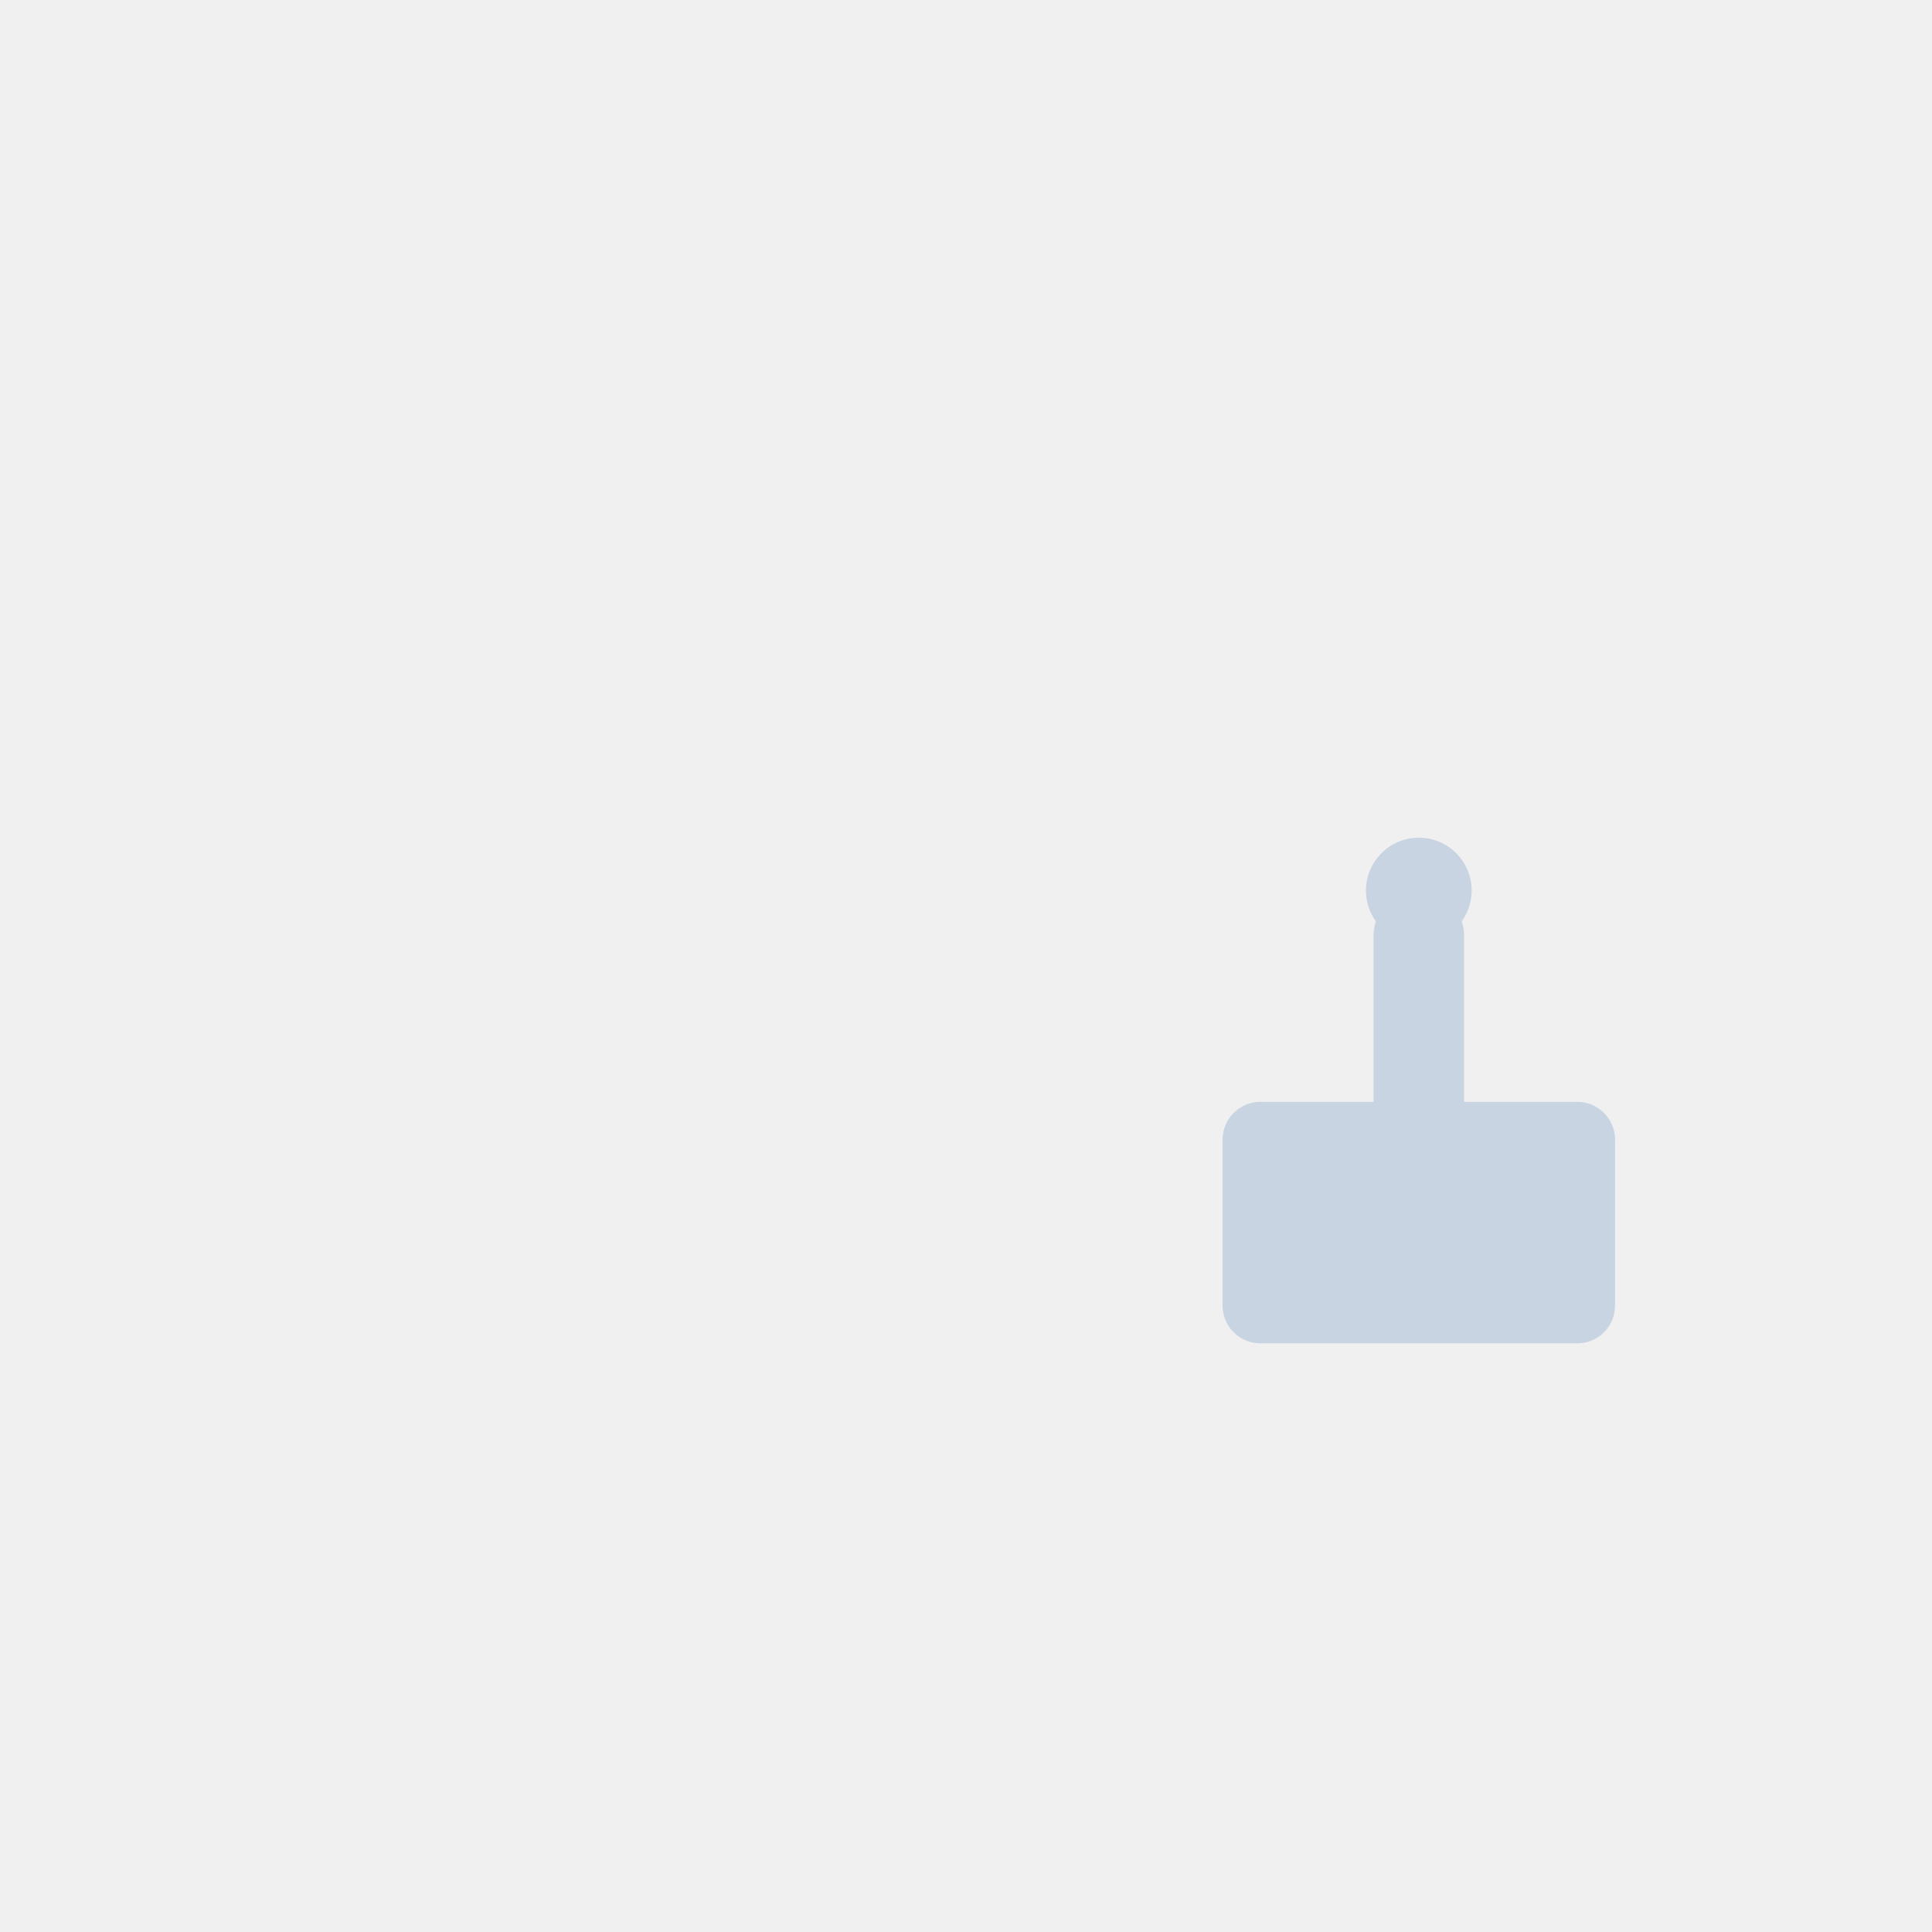
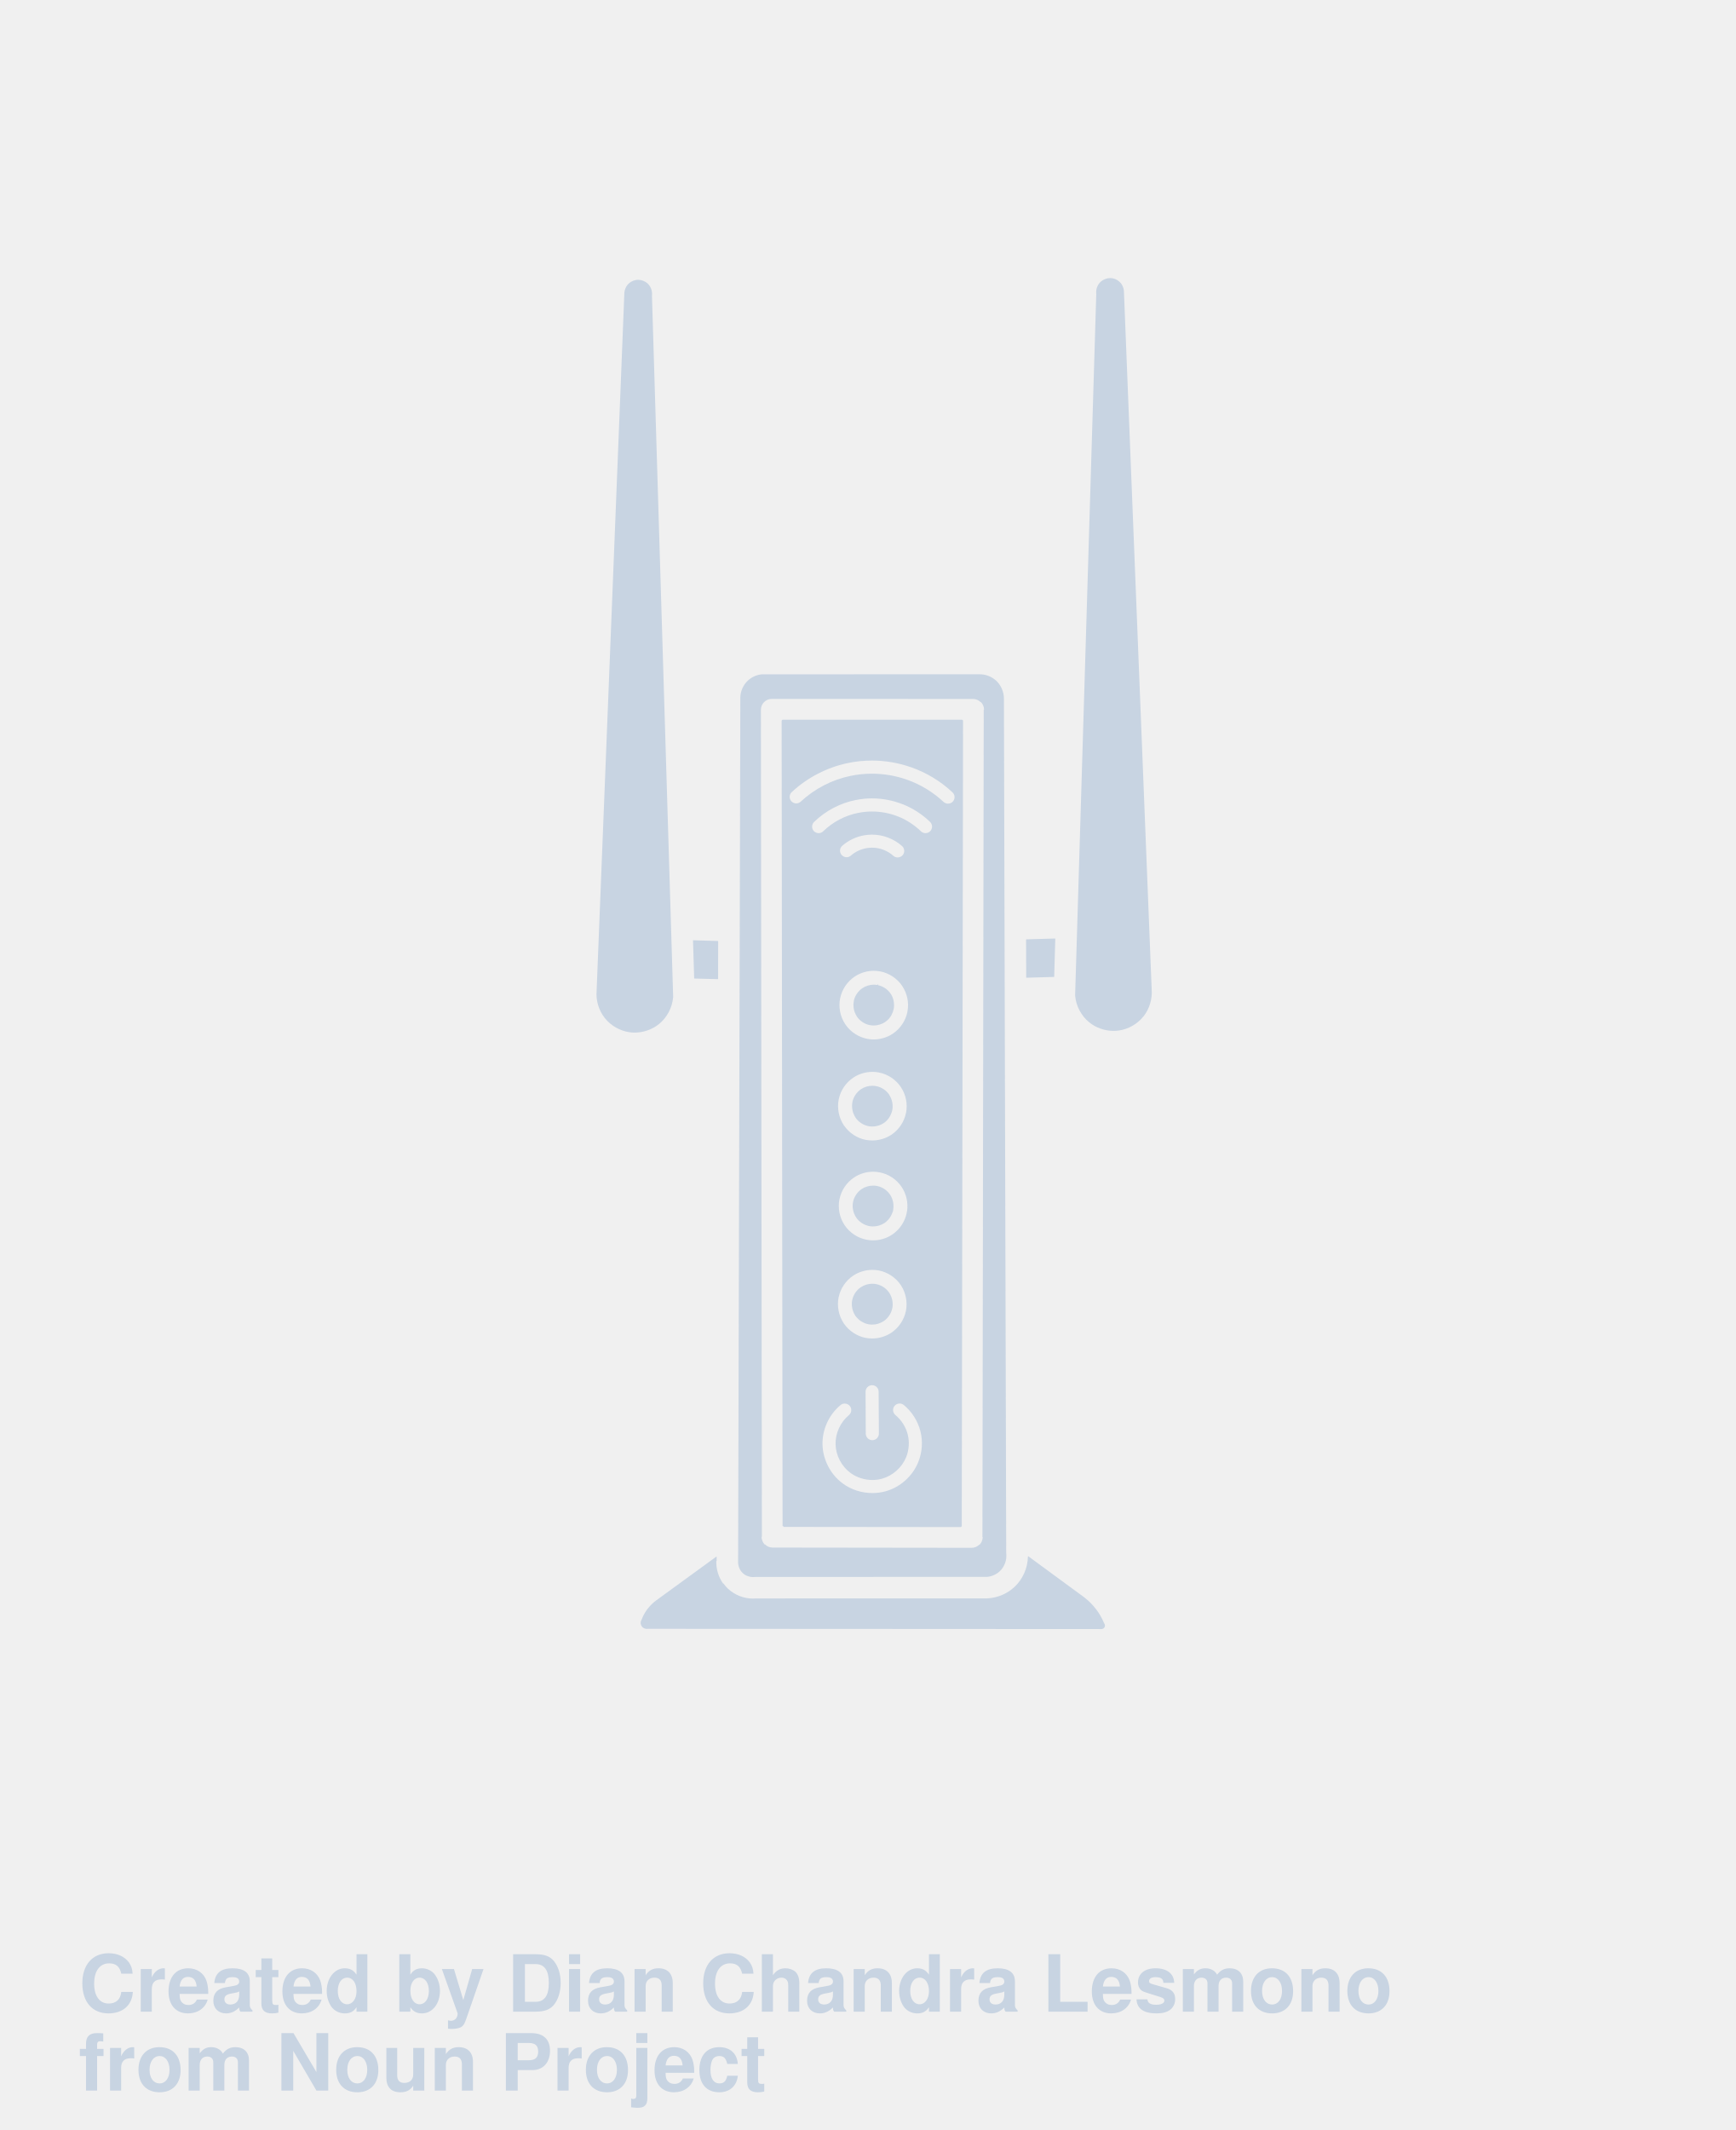
- <svg xmlns="http://www.w3.org/2000/svg" width="256" height="256" viewBox="0 0 256 256">
-   <defs>
-     <mask id="cut">
-       <rect width="256" height="256" fill="white" />
-       <circle cx="188" cy="150" r="56" fill="black" />
-     </mask>
-   </defs>
-   <g fill="none" stroke="#63798f" stroke-width="13" stroke-linecap="round" stroke-linejoin="round" mask="url(#cut)" />
-   <g fill="#c8d4e2" stroke="none" transform="translate(188 150)">
-     <rect x="-26.0" y="-4.0" width="52.0" height="32.0" rx="5.0" />
-     <path d="M0 -4 L0 -26" fill="none" stroke="#c8d4e2" stroke-width="12" stroke-linecap="round" stroke-linejoin="round" />
-     <circle cx="0.0" cy="-32.0" r="7.0" />
-   </g>
+ <svg xmlns="http://www.w3.org/2000/svg" version="1.1" viewBox="-5.0 -10.0 110.0 135.0" fill="#c8d4e2">
+   <path d="m48.754 38.352v0.004-0.004h-0.012zm0.488 2.344v0.008l-0.004-0.008-0.012 0.004c0-0.004 0-0.004 0.004-0.004zm1.031-2.492c0.844 0 1.688 0.145 2.484 0.426h0.004c0.973 0.34 1.871 0.883 2.621 1.59 0.168 0.156 0.176 0.418 0.02 0.586-0.082 0.086-0.191 0.129-0.301 0.129-0.102 0-0.203-0.035-0.285-0.109-0.664-0.621-1.457-1.105-2.312-1.406l-0.004-0.004-0.012 0.004-0.012-0.008v-0.004h-0.004c-0.703-0.246-1.453-0.371-2.199-0.371-0.449 0-0.902 0.043-1.34 0.137h-0.008c-1.176 0.242-2.285 0.816-3.168 1.637-0.078 0.074-0.18 0.109-0.281 0.109-0.113 0-0.223-0.047-0.305-0.133-0.156-0.168-0.145-0.43 0.023-0.586 0.992-0.922 2.238-1.566 3.562-1.84h0.004-0.004c0.496-0.105 1.008-0.156 1.516-0.156zm0.004 2.398c0.66 0 1.32 0.125 1.934 0.367h0.004c0.652 0.254 1.246 0.641 1.746 1.125 0.164 0.16 0.168 0.422 0.008 0.586l-0.004 0.008-0.004 0.004c-0.082 0.074-0.184 0.113-0.289 0.113-0.102 0-0.199-0.035-0.281-0.105h-0.004l-0.004-0.012c-0.418-0.402-0.914-0.727-1.453-0.941h-0.016l-0.004 0.004-0.012-0.008 0.004-0.008-0.008 0.004v-0.004h0.004c-0.512-0.199-1.066-0.301-1.621-0.301-0.289 0-0.578 0.027-0.863 0.086h-0.008c-0.832 0.164-1.613 0.578-2.223 1.168h0.004c-0.082 0.078-0.188 0.117-0.289 0.117-0.109 0-0.219-0.043-0.301-0.125-0.156-0.164-0.152-0.426 0.012-0.586 0.723-0.703 1.648-1.191 2.633-1.387h0.004c0.34-0.07 0.688-0.105 1.031-0.105zm0 2.297c0.355 0 0.715 0.066 1.047 0.199 0.316 0.121 0.605 0.301 0.859 0.523 0.172 0.152 0.188 0.414 0.035 0.586-0.082 0.09-0.199 0.137-0.312 0.137-0.098 0-0.195-0.031-0.273-0.102-0.18-0.16-0.387-0.289-0.609-0.375-0.238-0.094-0.492-0.141-0.746-0.141-0.117 0-0.234 0.012-0.348 0.031-0.363 0.062-0.711 0.227-0.992 0.473-0.078 0.066-0.172 0.102-0.27 0.102-0.117 0-0.23-0.051-0.312-0.145l-0.016 0.004c-0.004-0.004-0.004-0.004-0.004-0.008h0.016c-0.148-0.172-0.129-0.43 0.043-0.578l0.004-0.004h-0.004l0.004-0.008h0.008c0.391-0.336 0.875-0.566 1.383-0.652 0.16-0.027 0.324-0.043 0.488-0.043zm0.367 9.602m0-0.117h-0.004l-0.012 0.012v0.094l0.012 0.012h0.008l0.012-0.012 0.004-0.094-0.012-0.012h-0.008zm-0.246-0.855c0.137 0 0.281 0.016 0.418 0.043h0.008c0.555 0.113 1.062 0.453 1.375 0.926l0.012 0.004-0.008 0.004c0.316 0.473 0.434 1.066 0.32 1.625v0.008c-0.113 0.559-0.453 1.059-0.922 1.375h-0.004l-0.004 0.008h-0.004c-0.355 0.234-0.781 0.359-1.203 0.359-0.137 0-0.27-0.012-0.398-0.039h-0.012l-0.008-0.004h-0.004c-0.523-0.105-1.004-0.41-1.32-0.836l-0.008-0.004 0.004-0.004-0.004-0.012-0.059-0.074h0.004l-0.004 0.004v-0.004h-0.012l-0.004 0.008 0.008-0.012h0.008c-0.312-0.473-0.43-1.066-0.32-1.621v-0.012h0.004c0.113-0.559 0.449-1.059 0.922-1.375l0.008-0.004v-0.004 0.004-0.004h0.004c0.355-0.234 0.781-0.359 1.203-0.359zm-1.312 6.769h-0.012zm1.223-0.363c0.141 0 0.281 0.012 0.418 0.039h0.004v0.004c0.559 0.109 1.062 0.449 1.379 0.922 0.32 0.477 0.438 1.074 0.328 1.633l-0.004 0.004c-0.109 0.559-0.449 1.062-0.922 1.383h-0.004c-0.359 0.238-0.785 0.363-1.211 0.363-0.141 0-0.281-0.012-0.418-0.039h-0.004c-0.547-0.109-1.047-0.441-1.363-0.902l-0.012-0.004-0.004-0.016-0.004-0.004c-0.316-0.477-0.434-1.074-0.324-1.633 0.113-0.562 0.449-1.066 0.926-1.383v-0.004 0.004c0.359-0.242 0.789-0.367 1.215-0.367zm-1.789 9.707v0.004zm1.836-3.379c0.141 0 0.281 0.016 0.418 0.043 0.562 0.109 1.066 0.449 1.387 0.926l0.004 0.004v0.004c0.297 0.445 0.418 1.004 0.336 1.535h-0.008v0.004l-0.012 0.09c-0.109 0.559-0.449 1.062-0.922 1.379-0.359 0.242-0.789 0.367-1.215 0.367-0.137 0-0.266-0.012-0.398-0.039h-0.012l-0.008-0.004c-0.562-0.109-1.07-0.449-1.387-0.926l-0.004-0.004v-0.004 0.004-0.004h-0.016s0-0.004-0.004-0.004h0.016c-0.309-0.473-0.426-1.066-0.316-1.621v-0.008h0.004c0.113-0.559 0.449-1.062 0.922-1.375 0.359-0.242 0.789-0.367 1.215-0.367zm-1.277 6.586h-0.012zm0.785 3.945 0.004 0.004-0.004 0.004zm0.438-4.309c0.141 0 0.281 0.012 0.418 0.039 0.562 0.113 1.07 0.453 1.387 0.926l0.008 0.008h-0.004c0.312 0.473 0.43 1.07 0.32 1.625v0.012-0.004l-0.004 0.004c-0.113 0.555-0.453 1.059-0.922 1.375-0.363 0.238-0.789 0.363-1.215 0.363-0.141 0-0.281-0.012-0.418-0.039h-0.004v-0.004l-0.004 0.004v-0.004 0.004c-0.543-0.113-1.043-0.441-1.359-0.898l-0.008-0.008-0.004 0.004-0.004-0.02v-0.004c-0.32-0.477-0.438-1.074-0.328-1.633l0.004-0.012c0.113-0.555 0.453-1.059 0.922-1.371l0.004-0.004-0.004 0.004c0.359-0.242 0.789-0.367 1.215-0.367zm-0.016 7.309c0.227 0 0.414 0.184 0.414 0.41l0.016 2.66c0 0.227-0.184 0.414-0.414 0.414s-0.414-0.184-0.418-0.41l-0.012-2.66c0-0.227 0.184-0.414 0.414-0.414zm0.633 5.891-0.008 0.008-0.008-0.004zm1.113-4.731c0.09 0 0.184 0.031 0.262 0.094 0.516 0.426 0.891 1.016 1.055 1.664 0.164 0.648 0.113 1.344-0.141 1.965-0.359 0.887-1.141 1.582-2.062 1.84h-0.004l-0.008 0.004h-0.004c-0.27 0.074-0.547 0.109-0.824 0.109-0.668 0-1.34-0.207-1.883-0.609-0.77-0.566-1.254-1.496-1.281-2.449-0.027-0.957 0.406-1.91 1.145-2.519 0.078-0.066 0.168-0.094 0.262-0.094 0.121 0 0.238 0.051 0.32 0.148 0.148 0.176 0.121 0.438-0.055 0.586-0.539 0.445-0.863 1.152-0.844 1.855 0.02 0.699 0.379 1.391 0.945 1.805 0.395 0.293 0.895 0.449 1.391 0.449 0.207 0 0.418-0.027 0.613-0.082 0.676-0.191 1.258-0.707 1.523-1.359l0.004-0.012 0.004-0.004c0.176-0.449 0.211-0.953 0.098-1.418l-0.004-0.004v-0.008c-0.121-0.477-0.398-0.914-0.777-1.227-0.176-0.145-0.203-0.402-0.059-0.582h0.004v-0.004c0.082-0.098 0.199-0.148 0.32-0.148zm-7.422-43.34-0.008 0.004-0.047 0.047-0.004 0.008 0.059 51.043 0.012 0.012h0.062l-0.023 0.027 0.008 0.02 11.238 0.012 0.012-0.004 0.047-0.047 0.004-0.008 0.082-51.055-0.004-0.008-0.047-0.047-0.012-0.004z" />
+   <path d="m49.324 54.422h-0.008zm1.074-2.012c-0.258 0-0.516 0.078-0.723 0.219h-0.004c-0.277 0.188-0.484 0.492-0.547 0.82v0.004h0.004c-0.066 0.328 0.004 0.688 0.191 0.965l-0.008 0.004h0.004c0.188 0.281 0.492 0.484 0.824 0.551h0.004c0.078 0.016 0.16 0.023 0.242 0.023 0.254 0 0.512-0.078 0.723-0.215l0.004-0.008h0.004c0.172-0.117 0.316-0.277 0.414-0.461h-0.008c0.062-0.113 0.105-0.23 0.129-0.355h0.008-0.004v-0.004c0.031-0.164 0.031-0.336-0.004-0.504l0.004 0.004c-0.031-0.168-0.098-0.328-0.188-0.469h-0.004c-0.18-0.27-0.465-0.465-0.781-0.539h-0.012l-0.004-0.008h-0.012-0.012v-0.004c-0.078-0.016-0.164-0.023-0.246-0.023z" />
+   <path d="m50.309 58.816c-0.258 0-0.512 0.074-0.723 0.215-0.281 0.188-0.484 0.492-0.551 0.824h0.004c-0.066 0.328 0.008 0.688 0.191 0.965l-0.004 0.004c0.188 0.281 0.492 0.484 0.824 0.551l0.004 0.004c0.078 0.012 0.16 0.02 0.242 0.02 0.258 0 0.512-0.074 0.723-0.215l0.004-0.004h0.004c0.172-0.117 0.316-0.281 0.414-0.469l-0.004 0.004c0.059-0.113 0.102-0.234 0.129-0.355 0.062-0.328-0.008-0.688-0.195-0.969l0.008 0.004v-0.004c-0.188-0.277-0.484-0.477-0.805-0.547h-0.016l-0.004-0.004c-0.078-0.016-0.164-0.023-0.246-0.023z" />
+   <path d="m51.605 66.688m0 0 0.008 0.004v-0.004zm-1.25-1.543c-0.258 0-0.516 0.074-0.727 0.215-0.281 0.188-0.484 0.492-0.551 0.824v0.004c-0.066 0.328 0.008 0.688 0.195 0.969v0.004c0.188 0.277 0.492 0.48 0.824 0.547l0.004 0.004c0.078 0.012 0.156 0.02 0.242 0.02 0.258 0 0.512-0.074 0.723-0.215h0.004c0.25-0.172 0.441-0.434 0.527-0.727h0.004l0.008-0.008 0.012-0.094c0.062-0.328-0.008-0.688-0.191-0.965l-0.004-0.004c-0.184-0.277-0.48-0.48-0.809-0.547h-0.012l-0.004-0.004c-0.078-0.016-0.164-0.023-0.246-0.023z" />
+   <path d="m50.301 71.363c-0.258 0-0.512 0.078-0.723 0.219h-0.004c-0.281 0.188-0.484 0.492-0.551 0.824-0.062 0.332 0.008 0.691 0.195 0.973l0.008 0.027 0.008 0.008h0.008c0.191 0.262 0.484 0.453 0.801 0.516l0.02 0.004h0.012c0.07 0.012 0.145 0.02 0.215 0.02 0.258 0 0.516-0.078 0.727-0.219l0.004-0.004h0.004c0.277-0.188 0.477-0.492 0.543-0.82 0.066-0.332-0.008-0.691-0.195-0.973-0.184-0.277-0.48-0.477-0.805-0.547l-0.012 0.004-0.008-0.008c-0.078-0.016-0.16-0.023-0.246-0.023z" />
+   <path d="m43.918 34.297 12.766 0.004c0.18 0 0.352 0.07 0.48 0.199h0.023c0.125 0.129 0.195 0.301 0.195 0.48l-0.02 0.004-0.082 52.434h0.016c0 0.188-0.074 0.355-0.191 0.48l-0.027 0.004c-0.121 0.121-0.293 0.199-0.48 0.199l-12.621-0.016c-0.188 0-0.355-0.074-0.48-0.199l-0.023 0.004c-0.121-0.129-0.191-0.297-0.195-0.484h0.02l-0.062-52.426c0-0.18 0.074-0.352 0.199-0.48 0.129-0.129 0.305-0.203 0.484-0.203zm13.203-1.562-13.844 0.004-0.012 0.004c-0.332 0.035-0.656 0.191-0.891 0.43-0.262 0.258-0.422 0.621-0.441 0.992l-0.141 54.77v0.035c-0.016 0.266 0.098 0.547 0.289 0.727v0.004c0.172 0.16 0.414 0.254 0.652 0.254 0.031 0 0.062 0 0.094-0.004l0.074-0.004 14.66-0.004 0.012-0.004v0.004c0.297-0.023 0.594-0.156 0.809-0.359 0.293-0.277 0.453-0.703 0.41-1.105l-0.004-0.07-0.145-54.109v-0.012c0.004-0.441-0.195-0.887-0.523-1.176l-0.004 0.004-0.004-0.008c-0.266-0.23-0.617-0.363-0.965-0.371l-0.016 0.004v-0.004z" />
+   <path d="m60.172 88.641-0.008 0.008c-0.012 0.723-0.32 1.43-0.844 1.926-0.457 0.426-1.059 0.688-1.68 0.727h-0.043v0.004l-14.672 0.004v0.008-0.008c-0.066 0.004-0.129 0.008-0.191 0.008-0.578 0-1.152-0.223-1.578-0.621h-0.016 0.012c0-0.004-0.004-0.008-0.008-0.008-0.105-0.102-0.203-0.215-0.285-0.332h-0.027c-0.285-0.414-0.441-0.918-0.422-1.422h0.02v-0.27l-0.016-0.008-3.82 2.781c-0.191 0.141-0.363 0.309-0.512 0.496h-0.004l-0.027 0.035c-0.148 0.195-0.273 0.418-0.363 0.648v0.004l-0.031 0.066c-0.035 0.062-0.047 0.141-0.043 0.211l0.012 0.008h-0.008c0.008 0.07 0.035 0.137 0.078 0.191 0.066 0.082 0.188 0.141 0.297 0.141h0.004 0.008 0.008l0.055-0.004 28.777 0.016v-0.004 0.004c0.059-0.008 0.121-0.039 0.156-0.082v-0.004c0.027-0.035 0.043-0.078 0.047-0.121s-0.008-0.09-0.031-0.125l-0.043-0.082c-0.129-0.309-0.301-0.602-0.504-0.863l-0.004-0.004v0.004c-0.199-0.266-0.438-0.504-0.699-0.707h-0.008l-0.004-0.012-3.562-2.613z" />
+   <path d="m65.383 7.625c-0.219 0-0.434 0.082-0.59 0.219-0.203 0.176-0.32 0.461-0.301 0.727v0.004l0.004 0.051v0.02l-1.34 44.457h0.008-0.008c0.055 0.645 0.383 1.273 0.883 1.684 0.434 0.355 0.996 0.551 1.559 0.551 0.113 0 0.219-0.008 0.328-0.023 0.605-0.086 1.184-0.414 1.562-0.895h-0.012 0.004v-0.004h0.016c0.375-0.48 0.566-1.113 0.512-1.723v0.004-0.035l-1.758-44.203v-0.004c-0.008-0.188-0.086-0.375-0.203-0.52l-0.004 0.004-0.004-0.008c-0.125-0.145-0.297-0.246-0.484-0.289h-0.004v0.004c-0.055-0.016-0.109-0.02-0.168-0.02z" />
+   <path d="m61.891 49.484-1.816 0.051h-0.004-0.016v0.016l-0.008-0.008 0.008 2.418 0.016 0.004-0.008 0.004 1.754-0.051 0.012-0.008v-0.004l0.07-2.414z" />
+   <path d="m35.449 7.734c-0.059 0-0.117 0.008-0.172 0.02v0.004h-0.012c-0.184 0.039-0.352 0.141-0.473 0.281-0.121 0.141-0.195 0.324-0.211 0.512l-1.758 44.219v0.031c-0.055 0.609 0.137 1.246 0.52 1.727 0.383 0.48 0.957 0.809 1.562 0.895 0.109 0.016 0.219 0.023 0.328 0.023 0.562 0 1.125-0.199 1.555-0.551 0.5-0.41 0.828-1.035 0.883-1.68h-0.004l0.008-0.008-1.344-44.453 0.004-0.074c0.02-0.266-0.094-0.547-0.293-0.723l-0.004-0.004c-0.156-0.137-0.371-0.219-0.59-0.219z" />
+   <path d="m38.941 49.594-0.008 0.008 0.074 2.414h0.012l-0.008 0.004 1.504 0.039 0.008-0.008 0.004-2.402v-0.004l-0.004-0.004z" />
+   <text x="0.0" y="117.5" font-size="5.0" font-weight="bold" font-family="Arbeit Regular, Helvetica, Arial-Unicode, Arial, Sans-serif" fill="#c8d4e2">Created by Dian Chandra Lesmono</text>
+   <text x="0.0" y="122.5" font-size="5.0" font-weight="bold" font-family="Arbeit Regular, Helvetica, Arial-Unicode, Arial, Sans-serif" fill="#c8d4e2">from Noun Project</text>
</svg>
